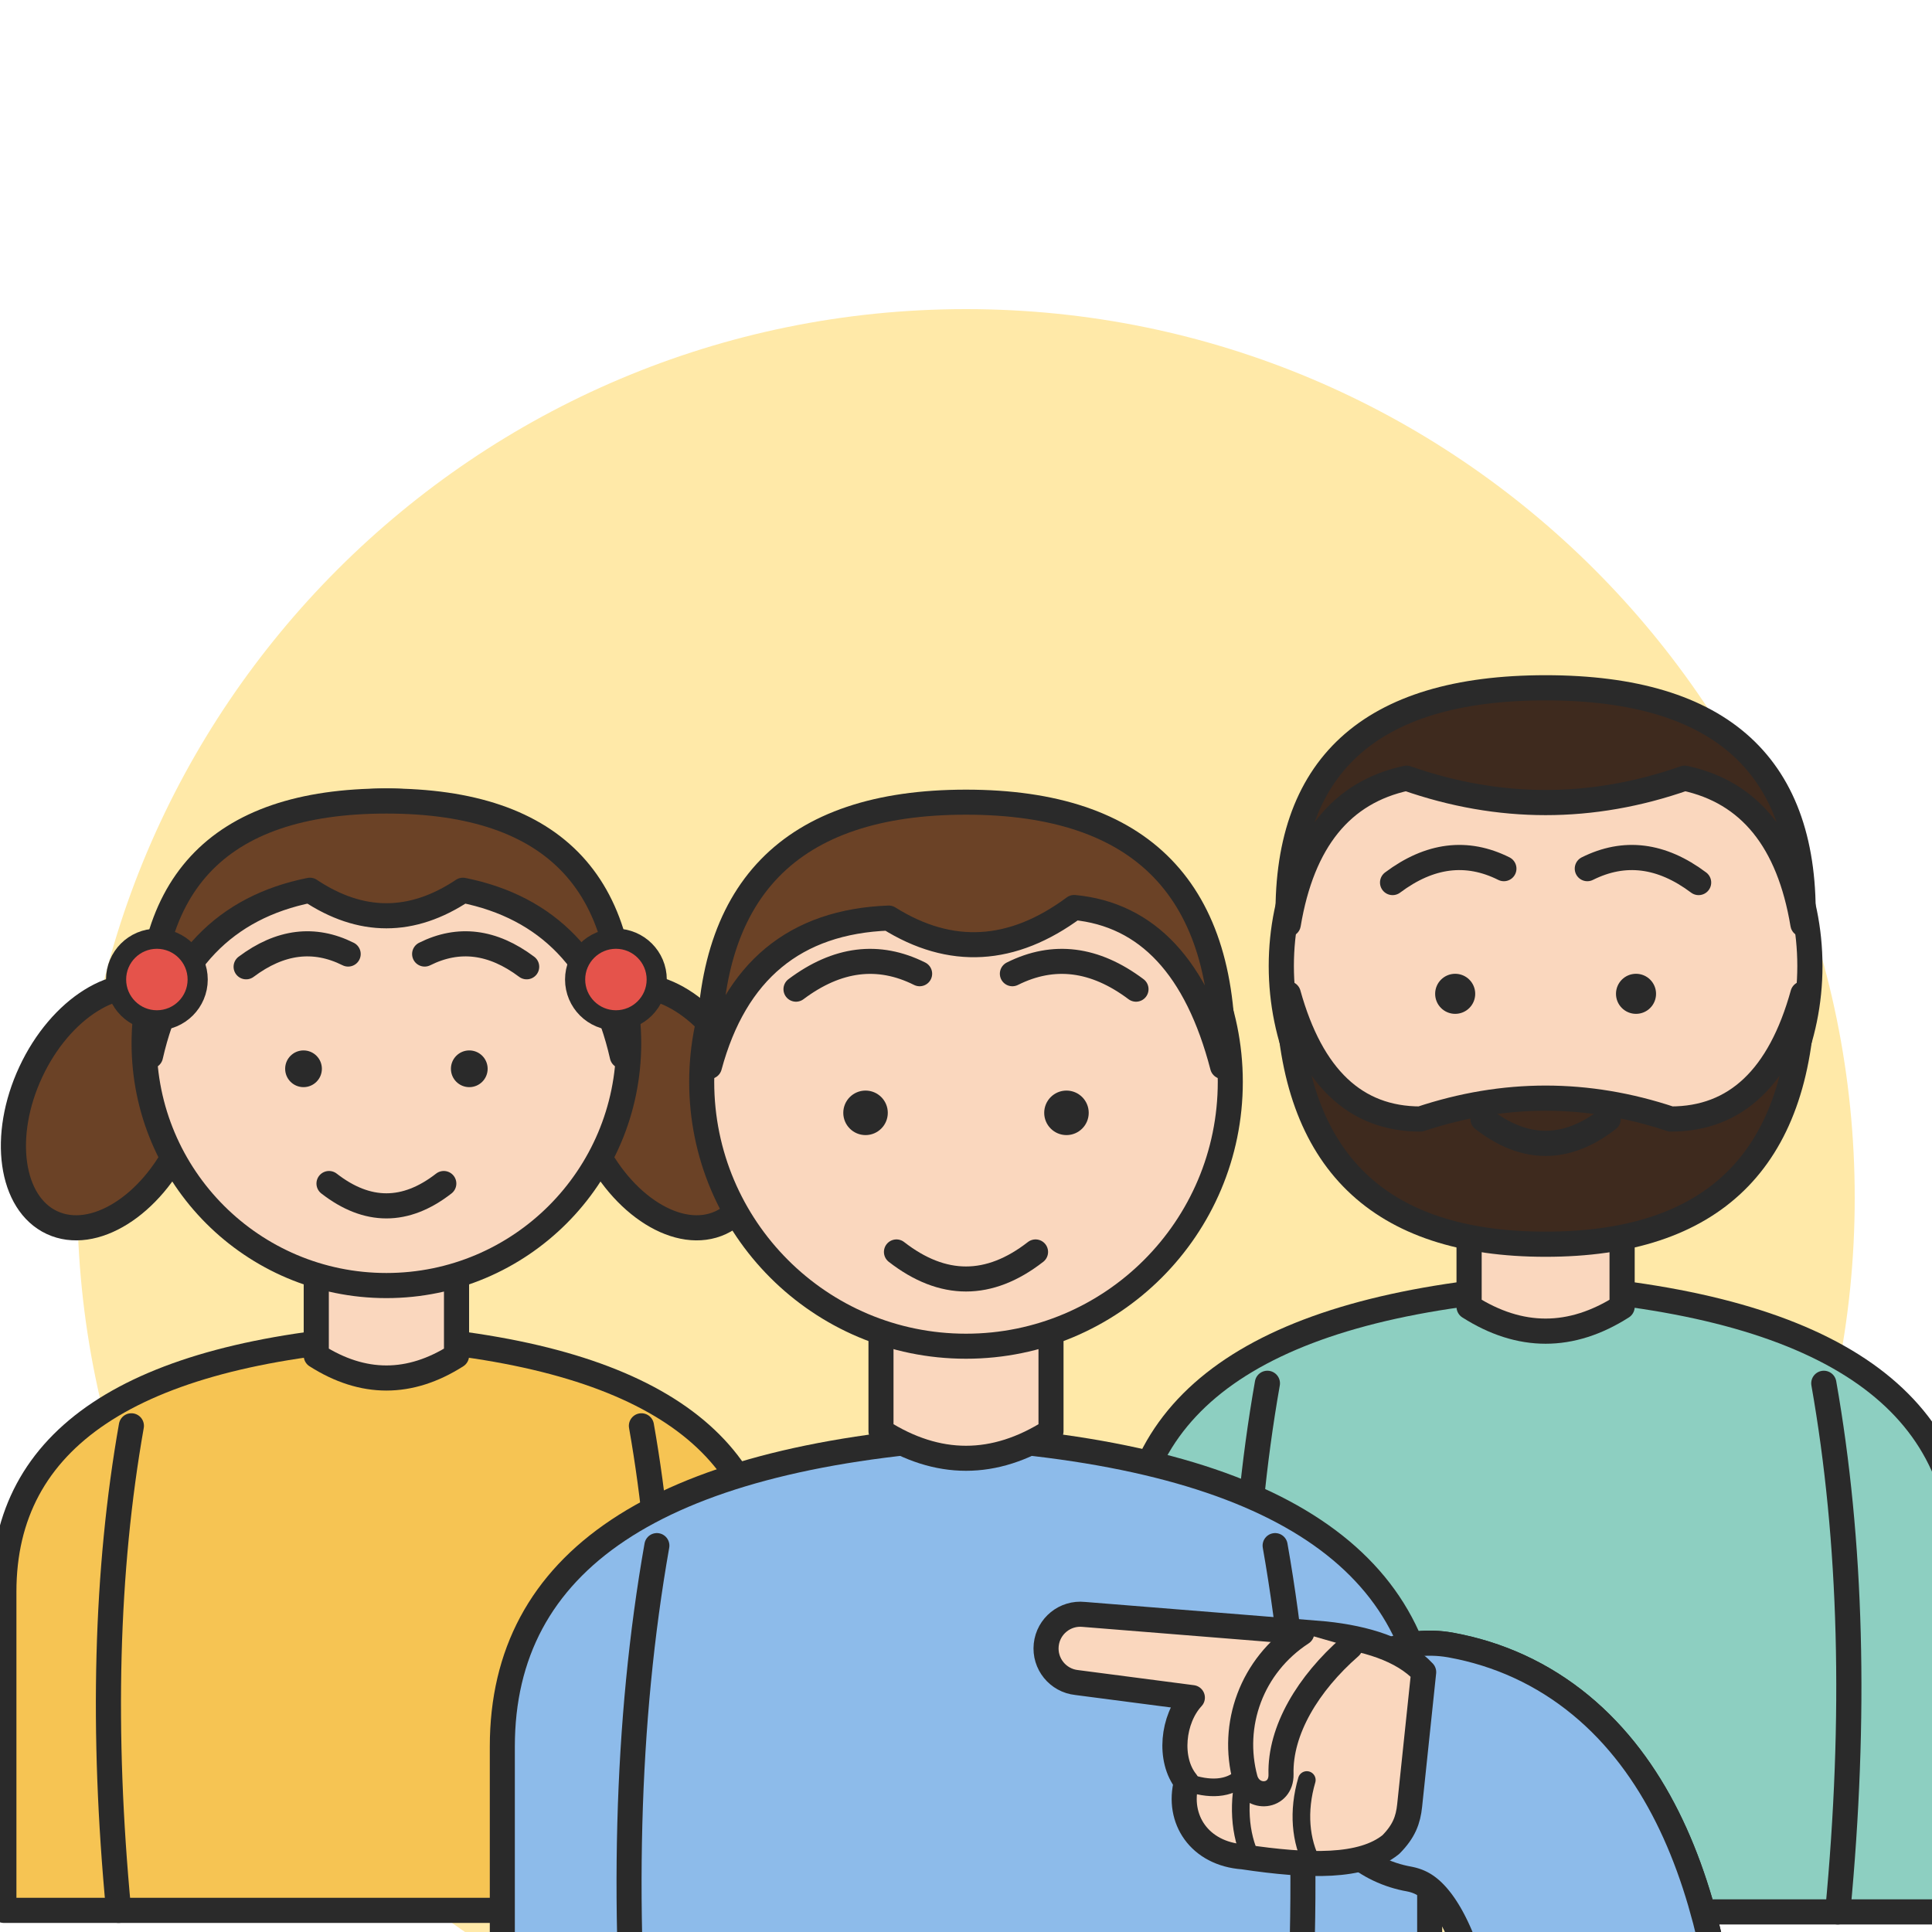
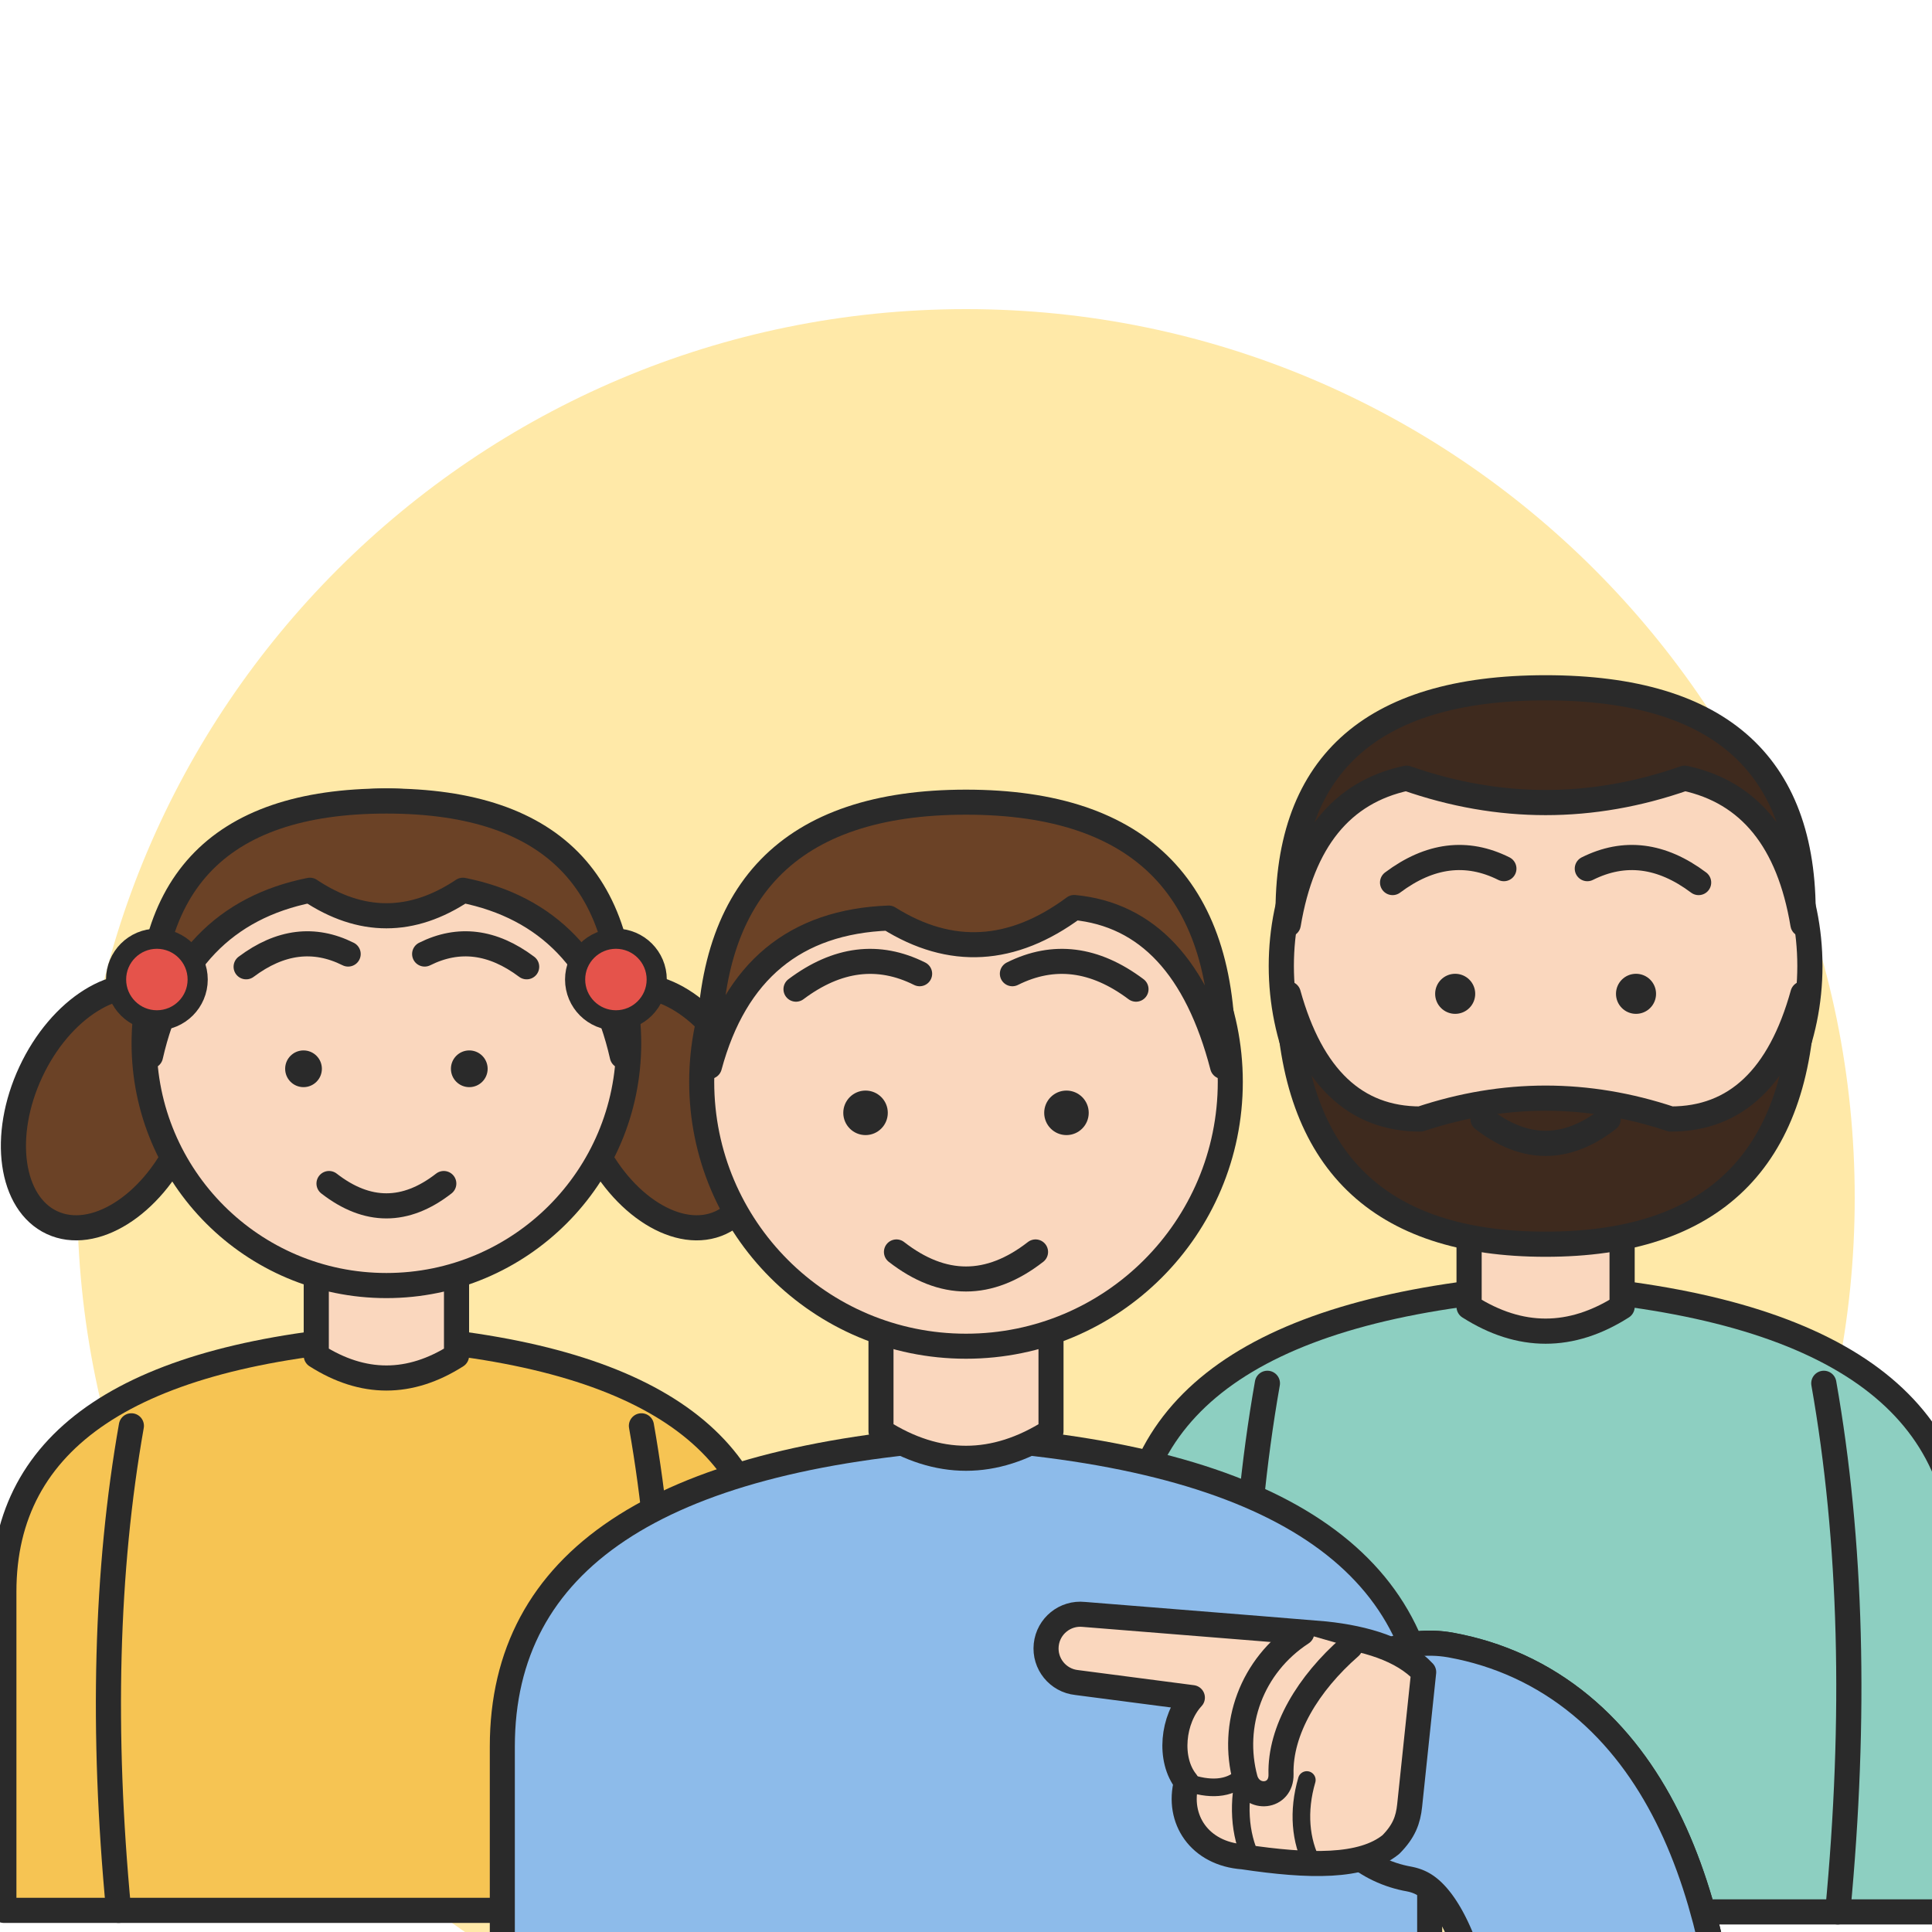
<svg xmlns="http://www.w3.org/2000/svg" viewBox="0 0 100 100" width="512" height="512" stroke-linecap="round" stroke-linejoin="round" role="img" aria-label="nás">
  <circle cx="50" cy="62" r="46" fill="#FFE9A8" stroke="#2A2A2A" stroke-width="0" />
  <g transform="translate(20 54) scale(0.66) translate(-50 -36)">
    <path d="M20 104 V79 Q20 61 50 59 Q80 61 80 79 V104 Z" fill="#F6C453" stroke="#2A2A2A" stroke-width="1.97" />
    <path d="M30 66 Q27 83 29 104 M70 66 Q73 83 71 104" fill="none" stroke="#2A2A2A" stroke-width="1.97" />
    <ellipse cx="28" cy="41" rx="6.5" ry="10" fill="#6B4226" stroke="#2A2A2A" stroke-width="1.97" transform="rotate(25 28 41)" />
    <ellipse cx="72" cy="41" rx="6.5" ry="10" fill="#6B4226" stroke="#2A2A2A" stroke-width="1.97" transform="rotate(-25 72 41)" />
    <path d="M44.5 51 V60.5 Q50 64 55.5 60.5 V51" fill="#FAD7BE" stroke="#2A2A2A" stroke-width="1.97" />
    <circle cx="50" cy="36" r="19" fill="#FAD7BE" stroke="#2A2A2A" stroke-width="1.97" />
    <path d="M31.5 37 Q30 17 50 17 Q70 17 68.5 37 Q66 26 56 24 Q50 28 44 24 Q34 26 31.5 37 Z" fill="#6B4226" stroke="#2A2A2A" stroke-width="1.97" />
    <circle cx="32" cy="31" r="3.2" fill="#E5534B" stroke="#2A2A2A" stroke-width="1.58" />
    <circle cx="68" cy="31" r="3.2" fill="#E5534B" stroke="#2A2A2A" stroke-width="1.58" />
    <path d="M39 30 Q43 27 47 29" fill="none" stroke="#2A2A2A" stroke-width="1.97" />
    <path d="M53 29 Q57 27 61 30" fill="none" stroke="#2A2A2A" stroke-width="1.97" />
    <circle cx="43.5" cy="38.0" r="1.44" fill="#2A2A2A" stroke="#2A2A2A" stroke-width="0.0" />
    <circle cx="56.5" cy="38.0" r="1.44" fill="#2A2A2A" stroke="#2A2A2A" stroke-width="0.0" />
    <path d="M45.5 47 Q50 50.5 54.5 47" fill="none" stroke="#2A2A2A" stroke-width="1.97" />
  </g>
  <g transform="translate(80 50) scale(0.72) translate(-50 -36)">
    <path d="M20 104 V79 Q20 61 50 59 Q80 61 80 79 V104 Z" fill="#8DCFC1" stroke="#2A2A2A" stroke-width="1.81" />
    <path d="M30 66 Q27 83 29 104 M70 66 Q73 83 71 104" fill="none" stroke="#2A2A2A" stroke-width="1.81" />
    <path d="M44.5 51 V60.5 Q50 64 55.5 60.5 V51" fill="#FAD7BE" stroke="#2A2A2A" stroke-width="1.81" />
    <circle cx="50" cy="36" r="19" fill="#FAD7BE" stroke="#2A2A2A" stroke-width="1.81" />
    <path d="M31.5 33 Q31 16 50 16 Q69 16 68.5 33 Q67 24 60 22.5 Q50 26 40 22.5 Q33 24 31.5 33 Z" fill="#3E2A1E" stroke="#2A2A2A" stroke-width="1.81" />
    <path d="M31.5 38 Q32 56 50 56 Q68 56 68.5 38 Q66 47 59 47 Q50 44 41 47 Q34 47 31.5 38 Z" fill="#3E2A1E" stroke="#2A2A2A" stroke-width="1.81" />
    <path d="M39 30 Q43 27 47 29" fill="none" stroke="#2A2A2A" stroke-width="1.81" />
    <path d="M53 29 Q57 27 61 30" fill="none" stroke="#2A2A2A" stroke-width="1.81" />
    <circle cx="43.5" cy="38.0" r="1.44" fill="#2A2A2A" stroke="#2A2A2A" stroke-width="0.0" />
    <circle cx="56.5" cy="38.0" r="1.44" fill="#2A2A2A" stroke="#2A2A2A" stroke-width="0.0" />
    <path d="M45.5 47 Q50 50.5 54.5 47" fill="none" stroke="#2A2A2A" stroke-width="1.81" />
  </g>
  <g transform="translate(50 56) scale(0.8) translate(-50 -36)">
    <path d="M92 104 Q91 82 80 80" fill="none" stroke="#2A2A2A" stroke-width="17.0" />
    <path d="M20 104 V79 Q20 61 50 59 Q80 61 80 79 V104 Z" fill="#8DBBEA" stroke="#2A2A2A" stroke-width="1.62" />
-     <path d="M30 66 Q27 83 29 104 M70 66 Q73 83 71 104" fill="none" stroke="#2A2A2A" stroke-width="1.62" />
    <path d="M92 104 Q91 82 80 80" fill="none" stroke="#2A2A2A" stroke-width="17.0" />
    <path d="M92 104 Q91 82 80 80" fill="none" stroke="#8DBBEA" stroke-width="13.75" />
    <path d="M44.5 49.1 V58.6 Q50 62.1 55.5 58.6 V49.1" fill="#FAD7BE" stroke="#2A2A2A" stroke-width="1.62" />
    <circle cx="50" cy="36" r="17.1" fill="#FAD7BE" stroke="#2A2A2A" stroke-width="1.62" />
    <path d="M33.4 35 Q32.9 17.9 50 17.9 Q67.1 17.9 66.6 35 Q64.1 25.398 57 24.714 Q51 29.16 45 25.398 Q35.9 25.74 33.4 35 Z" fill="#6B4226" stroke="#2A2A2A" stroke-width="1.62" />
    <path d="M39 30 Q43 27 47 29" fill="none" stroke="#2A2A2A" stroke-width="1.62" />
    <path d="M53 29 Q57 27 61 30" fill="none" stroke="#2A2A2A" stroke-width="1.62" />
    <circle cx="43.5" cy="38.0" r="1.44" fill="#2A2A2A" stroke="#2A2A2A" stroke-width="0.0" />
    <circle cx="56.5" cy="38.0" r="1.44" fill="#2A2A2A" stroke="#2A2A2A" stroke-width="0.0" />
    <path d="M45.5 47 Q50 50.5 54.5 47" fill="none" stroke="#2A2A2A" stroke-width="1.62" />
    <g transform="translate(79 80) rotate(-84) scale(-0.943 0.943)">
      <path d="M-6.2 0 C-7.6 -1.6 -8.1 -4.2 -8.1 -7 L-8 -11.4 L-7.7 -23.6 A2.35 2.35 0 0 1 -3 -23.6 L-2.8 -15.6 C-1.2 -16.8 1.6 -16.8 3 -15.4 C5.6 -15.8 7.8 -14 7.7 -11 C7.9 -6.4 7.6 -2.8 5.8 -1 C4.8 -0.2 4 0 3 0 Z" fill="#FAD7BE" stroke="#2A2A2A" stroke-width="1.72" />
      <path d="M3 -15.4 C3.4 -13.8 3.2 -12.4 2.2 -11.6 M1.6 -11.4 C4 -11.8 6.2 -11.4 7.8 -10.4 M2 -7.2 C4.2 -7.6 6.2 -7.2 7.7 -6.2" fill="none" stroke="#2A2A2A" stroke-width="1.21" />
      <path d="M-8 -8.6 C-5.4 -11.8 -1.2 -12.8 2.4 -11.4 C3.8 -10.8 3.4 -8.8 1.8 -9 C-1.2 -9.4 -4.6 -7.8 -7.4 -5.2" fill="#FAD7BE" stroke="#2A2A2A" stroke-width="1.72" />
    </g>
  </g>
</svg>
